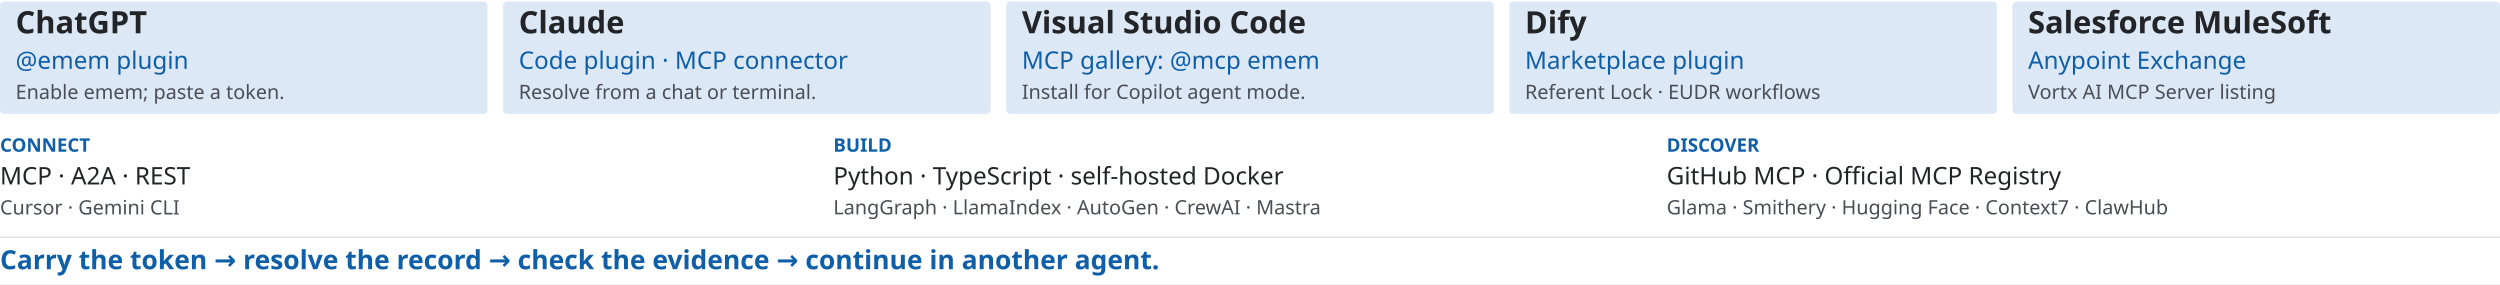
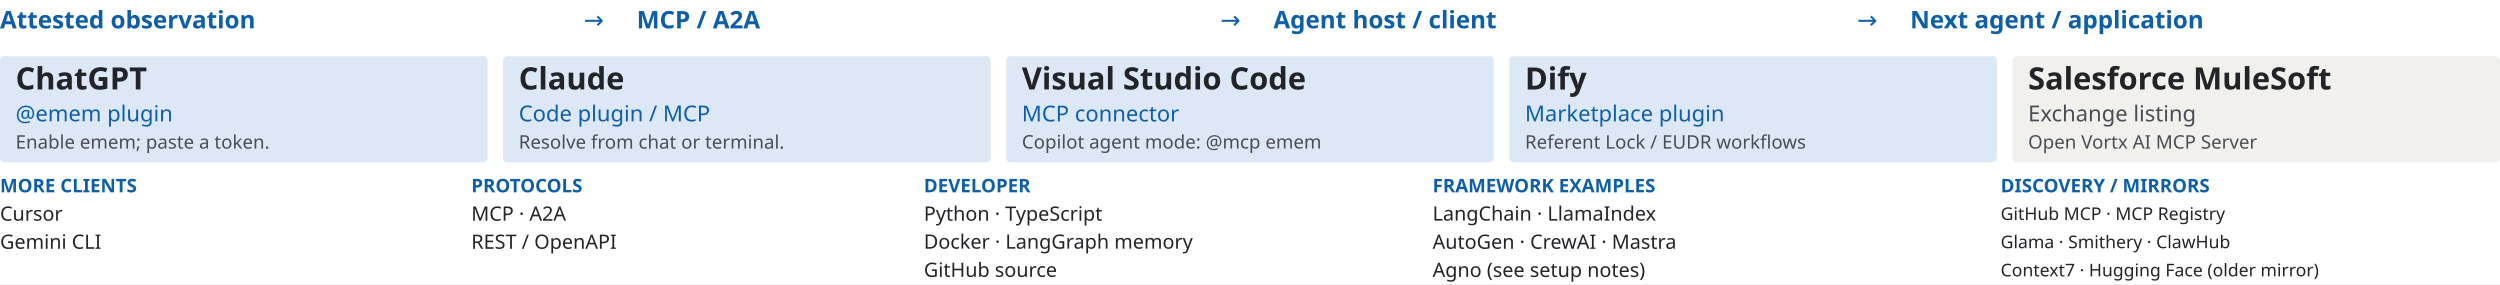
<svg xmlns="http://www.w3.org/2000/svg" width="2270.551pt" height="257.953pt" viewBox="0 0 2270.551 257.953" version="1.1">
  <defs>
    <style type="text/css">*{stroke-linejoin: round; stroke-linecap: butt}</style>
  </defs>
  <g id="figure_1">
    <g id="patch_1">
      <path d="M 0 257.953  L 2270.551 257.953  L 2270.551 0  L 0 0  z " style="fill: #ffffff" />
    </g>
    <g id="axes_1">
      <g id="patch_2">
-         <path d="M 4.252 1.417  L 438.52 1.417  Q 442.772 1.417 442.772 5.669  L 442.772 99.213  Q 442.772 103.465 438.52 103.465  L 4.252 103.465  Q 0 103.465 0 99.213  L 0 5.669  Q 0 1.417 4.252 1.417  z " clip-path="url(#pbdb521407a)" style="fill: #dce8f5" />
+         <path d="M 4.252 51.024  L 438.52 51.024  Q 442.772 51.024 442.772 55.276  L 442.772 143.15  Q 442.772 147.402 438.52 147.402  L 4.252 147.402  Q 0 147.402 0 143.15  L 0 55.276  Q 0 51.024 4.252 51.024  z " clip-path="url(#p9d69747043)" style="fill: #dce8f5" />
      </g>
      <g id="patch_3">
-         <path d="M 461.197 1.417  L 895.465 1.417  Q 899.717 1.417 899.717 5.669  L 899.717 99.213  Q 899.717 103.465 895.465 103.465  L 461.197 103.465  Q 456.945 103.465 456.945 99.213  L 456.945 5.669  Q 456.945 1.417 461.197 1.417  z " clip-path="url(#pbdb521407a)" style="fill: #dce8f5" />
+         <path d="M 461.197 51.024  L 895.465 51.024  Q 899.717 51.024 899.717 55.276  L 899.717 143.15  Q 899.717 147.402 895.465 147.402  L 461.197 147.402  Q 456.945 147.402 456.945 143.15  L 456.945 55.276  Q 456.945 51.024 461.197 51.024  z " clip-path="url(#p9d69747043)" style="fill: #dce8f5" />
      </g>
      <g id="patch_4">
-         <path d="M 918.142 1.417  L 1352.409 1.417  Q 1356.661 1.417 1356.661 5.669  L 1356.661 99.213  Q 1356.661 103.465 1352.409 103.465  L 918.142 103.465  Q 913.89 103.465 913.89 99.213  L 913.89 5.669  Q 913.89 1.417 918.142 1.417  z " clip-path="url(#pbdb521407a)" style="fill: #dce8f5" />
+         <path d="M 918.142 51.024  L 1352.409 51.024  Q 1356.661 51.024 1356.661 55.276  L 1356.661 143.15  Q 1356.661 147.402 1352.409 147.402  L 918.142 147.402  Q 913.89 147.402 913.89 143.15  L 913.89 55.276  Q 913.89 51.024 918.142 51.024  z " clip-path="url(#p9d69747043)" style="fill: #dce8f5" />
      </g>
      <g id="patch_5">
-         <path d="M 1375.087 1.417  L 1809.354 1.417  Q 1813.606 1.417 1813.606 5.669  L 1813.606 99.213  Q 1813.606 103.465 1809.354 103.465  L 1375.087 103.465  Q 1370.835 103.465 1370.835 99.213  L 1370.835 5.669  Q 1370.835 1.417 1375.087 1.417  z " clip-path="url(#pbdb521407a)" style="fill: #dce8f5" />
+         <path d="M 1375.087 51.024  L 1809.354 51.024  Q 1813.606 51.024 1813.606 55.276  L 1813.606 143.15  Q 1813.606 147.402 1809.354 147.402  L 1375.087 147.402  Q 1370.835 147.402 1370.835 143.15  L 1370.835 55.276  Q 1370.835 51.024 1375.087 51.024  z " clip-path="url(#p9d69747043)" style="fill: #dce8f5" />
      </g>
      <g id="patch_6">
-         <path d="M 1832.031 1.417  L 2266.299 1.417  Q 2270.551 1.417 2270.551 5.669  L 2270.551 99.213  Q 2270.551 103.465 2266.299 103.465  L 1832.031 103.465  Q 1827.78 103.465 1827.78 99.213  L 1827.78 5.669  Q 1827.78 1.417 1832.031 1.417  z " clip-path="url(#pbdb521407a)" style="fill: #dce8f5" />
-       </g>
-       <g id="line2d_1">
-         <path d="M 0 215.433  L 2270.551 215.433  " clip-path="url(#pbdb521407a)" style="fill: none; stroke: #d5d6da; stroke-linecap: square" />
+         <path d="M 1832.031 51.024  L 2266.299 51.024  Q 2270.551 51.024 2270.551 55.276  L 2270.551 143.15  Q 2270.551 147.402 2266.299 147.402  L 1832.031 147.402  Q 1827.78 147.402 1827.78 143.15  L 1827.78 55.276  Q 1827.78 51.024 1832.031 51.024  z " clip-path="url(#p9d69747043)" style="fill: #f1f0ec" />
      </g>
      <g id="text_1">
-         <text style="font-weight: 600; font-size: 28px; font-family: 'IBM Plex Sans'; text-anchor: start; fill: #222428" x="14.173" y="30.237" transform="rotate(-0 14.17323 30.23717)">ChatGPT</text>
+         <text style="font-weight: 600; font-size: 22px; font-family: 'IBM Plex Sans'; text-anchor: start; fill: #0f5fa8" x="0" y="25.783" transform="rotate(-0 0 25.78252)">Attested observation</text>
      </g>
      <g id="text_2">
-         <text style="font-weight: 500; font-size: 22px; font-family: 'IBM Plex Sans'; text-anchor: start; fill: #0f5fa8" x="14.173" y="62.545" transform="rotate(-0 14.17323 62.54526)">@emem plugin</text>
+         <text style="font-size: 22px; font-family: 'IBM Plex Sans'; text-anchor: start; fill: #0f5fa8" x="530.079" y="25.783" transform="rotate(-0 530.0787 25.78252)">→</text>
      </g>
      <g id="text_3">
-         <text style="font-size: 18px; font-family: 'IBM Plex Sans'; text-anchor: start; fill: #4a4d55" x="14.173" y="89.899" transform="rotate(-0 14.17323 89.89937)">Enable emem; paste a token.</text>
+         <text style="font-weight: 600; font-size: 22px; font-family: 'IBM Plex Sans'; text-anchor: start; fill: #0f5fa8" x="578.268" y="25.783" transform="rotate(-0 578.2677 25.78252)">MCP / A2A</text>
      </g>
      <g id="text_4">
-         <text style="font-weight: 600; font-size: 28px; font-family: 'IBM Plex Sans'; text-anchor: start; fill: #222428" x="471.118" y="30.237" transform="rotate(-0 471.1181 30.23717)">Claude</text>
+         <text style="font-size: 22px; font-family: 'IBM Plex Sans'; text-anchor: start; fill: #0f5fa8" x="1108.346" y="25.783" transform="rotate(-0 1108.346 25.78252)">→</text>
      </g>
      <g id="text_5">
-         <text style="font-weight: 500; font-size: 22px; font-family: 'IBM Plex Sans'; text-anchor: start; fill: #0f5fa8" x="471.118" y="62.545" transform="rotate(-0 471.1181 62.54526)">Code plugin · MCP connector</text>
+         <text style="font-weight: 600; font-size: 22px; font-family: 'IBM Plex Sans'; text-anchor: start; fill: #0f5fa8" x="1156.535" y="25.715" transform="rotate(-0 1156.535 25.71549)">Agent host / client</text>
      </g>
      <g id="text_6">
-         <text style="font-size: 18px; font-family: 'IBM Plex Sans'; text-anchor: start; fill: #4a4d55" x="471.118" y="89.899" transform="rotate(-0 471.1181 89.89937)">Resolve from a chat or terminal.</text>
+         <text style="font-size: 22px; font-family: 'IBM Plex Sans'; text-anchor: start; fill: #0f5fa8" x="1686.614" y="25.783" transform="rotate(-0 1686.614 25.78252)">→</text>
      </g>
      <g id="text_7">
-         <text style="font-weight: 600; font-size: 28px; font-family: 'IBM Plex Sans'; text-anchor: start; fill: #222428" x="928.063" y="30.237" transform="rotate(-0 928.063 30.23717)">Visual Studio Code</text>
+         <text style="font-weight: 600; font-size: 22px; font-family: 'IBM Plex Sans'; text-anchor: start; fill: #0f5fa8" x="1734.803" y="25.715" transform="rotate(-0 1734.803 25.71549)">Next agent / application</text>
      </g>
      <g id="text_8">
-         <text style="font-weight: 500; font-size: 22px; font-family: 'IBM Plex Sans'; text-anchor: start; fill: #0f5fa8" x="928.063" y="62.501" transform="rotate(-0 928.063 62.50057)">MCP gallery: @mcp emem</text>
+         <text style="font-weight: 600; font-size: 28px; font-family: 'IBM Plex Sans'; text-anchor: start; fill: #222428" x="14.173" y="81.261" transform="rotate(-0 14.17323 81.26079)">ChatGPT</text>
      </g>
      <g id="text_9">
-         <text style="font-size: 18px; font-family: 'IBM Plex Sans'; text-anchor: start; fill: #4a4d55" x="928.063" y="89.791" transform="rotate(-0 928.063 89.79109)">Install for Copilot agent mode.</text>
+         <text style="font-weight: 500; font-size: 20px; font-family: 'IBM Plex Sans'; text-anchor: start; fill: #0f5fa8" x="14.173" y="110.202" transform="rotate(-0 14.17323 110.2022)">@emem plugin</text>
      </g>
      <g id="text_10">
-         <text style="font-weight: 600; font-size: 28px; font-family: 'IBM Plex Sans'; text-anchor: start; fill: #222428" x="1385.008" y="30.32" transform="rotate(-0 1385.008 30.32029)">Dify</text>
+         <text style="font-size: 17px; font-family: 'IBM Plex Sans'; text-anchor: start; fill: #4a4d55" x="14.173" y="134.984" transform="rotate(-0 14.17323 134.9837)">Enable emem; paste a token.</text>
      </g>
      <g id="text_11">
-         <text style="font-weight: 500; font-size: 22px; font-family: 'IBM Plex Sans'; text-anchor: start; fill: #0f5fa8" x="1385.008" y="62.545" transform="rotate(-0 1385.008 62.54526)">Marketplace plugin</text>
+         <text style="font-weight: 600; font-size: 28px; font-family: 'IBM Plex Sans'; text-anchor: start; fill: #222428" x="471.118" y="81.261" transform="rotate(-0 471.1181 81.26079)">Claude</text>
      </g>
      <g id="text_12">
-         <text style="font-size: 18px; font-family: 'IBM Plex Sans'; text-anchor: start; fill: #4a4d55" x="1385.008" y="89.899" transform="rotate(-0 1385.008 89.89937)">Referent Lock · EUDR workflows</text>
+         <text style="font-weight: 500; font-size: 20px; font-family: 'IBM Plex Sans'; text-anchor: start; fill: #0f5fa8" x="471.118" y="110.202" transform="rotate(-0 471.1181 110.2022)">Code plugin / MCP</text>
      </g>
      <g id="text_13">
-         <text style="font-weight: 600; font-size: 28px; font-family: 'IBM Plex Sans'; text-anchor: start; fill: #222428" x="1841.953" y="30.237" transform="rotate(-0 1841.953 30.23717)">Salesforce MuleSoft</text>
+         <text style="font-size: 17px; font-family: 'IBM Plex Sans'; text-anchor: start; fill: #4a4d55" x="471.118" y="134.984" transform="rotate(-0 471.1181 134.9837)">Resolve from chat or terminal.</text>
      </g>
      <g id="text_14">
-         <text style="font-weight: 500; font-size: 22px; font-family: 'IBM Plex Sans'; text-anchor: start; fill: #0f5fa8" x="1841.953" y="62.545" transform="rotate(-0 1841.953 62.54526)">Anypoint Exchange</text>
+         <text style="font-weight: 600; font-size: 28px; font-family: 'IBM Plex Sans'; text-anchor: start; fill: #222428" x="928.063" y="81.261" transform="rotate(-0 928.063 81.26079)">Visual Studio Code</text>
      </g>
      <g id="text_15">
-         <text style="font-size: 18px; font-family: 'IBM Plex Sans'; text-anchor: start; fill: #4a4d55" x="1841.953" y="89.791" transform="rotate(-0 1841.953 89.79109)">Vortx AI MCP Server listing</text>
+         <text style="font-weight: 500; font-size: 20px; font-family: 'IBM Plex Sans'; text-anchor: start; fill: #0f5fa8" x="928.063" y="110.282" transform="rotate(-0 928.063 110.2819)">MCP connector</text>
      </g>
      <g id="text_16">
-         <text style="font-weight: 600; font-size: 17px; font-family: 'IBM Plex Sans'; text-anchor: start; fill: #0f5fa8" x="0" y="137.818" transform="rotate(-0 0 137.8183)">CONNECT</text>
+         <text style="font-size: 17px; font-family: 'IBM Plex Sans'; text-anchor: start; fill: #4a4d55" x="928.063" y="134.881" transform="rotate(-0 928.063 134.8814)">Copilot agent mode: @mcp emem</text>
      </g>
      <g id="text_17">
-         <text style="font-weight: 500; font-size: 22px; font-family: 'IBM Plex Sans'; text-anchor: start; fill: #222428" x="0" y="167.515" transform="rotate(-0 0 167.5148)">MCP · A2A · REST</text>
+         <text style="font-weight: 600; font-size: 28px; font-family: 'IBM Plex Sans'; text-anchor: start; fill: #222428" x="1385.008" y="81.344" transform="rotate(-0 1385.008 81.34391)">Dify</text>
      </g>
      <g id="text_18">
-         <text style="font-size: 18px; font-family: 'IBM Plex Sans'; text-anchor: start; fill: #4a4d55" x="0" y="194.781" transform="rotate(-0 0 194.7813)">Cursor · Gemini CLI</text>
+         <text style="font-weight: 500; font-size: 20px; font-family: 'IBM Plex Sans'; text-anchor: start; fill: #0f5fa8" x="1385.008" y="110.202" transform="rotate(-0 1385.008 110.2022)">Marketplace plugin</text>
      </g>
      <g id="text_19">
-         <text style="font-weight: 600; font-size: 17px; font-family: 'IBM Plex Sans'; text-anchor: start; fill: #0f5fa8" x="756.85" y="137.818" transform="rotate(-0 756.8504 137.8183)">BUILD</text>
+         <text style="font-size: 17px; font-family: 'IBM Plex Sans'; text-anchor: start; fill: #4a4d55" x="1385.008" y="134.984" transform="rotate(-0 1385.008 134.9837)">Referent Lock / EUDR workflows</text>
      </g>
      <g id="text_20">
-         <text style="font-weight: 500; font-size: 22px; font-family: 'IBM Plex Sans'; text-anchor: start; fill: #222428" x="756.85" y="167.559" transform="rotate(-0 756.8504 167.5595)">Python · TypeScript · self-hosted Docker</text>
+         <text style="font-weight: 600; font-size: 28px; font-family: 'IBM Plex Sans'; text-anchor: start; fill: #222428" x="1841.953" y="81.261" transform="rotate(-0 1841.953 81.26079)">Salesforce MuleSoft</text>
      </g>
      <g id="text_21">
-         <text style="font-size: 18px; font-family: 'IBM Plex Sans'; text-anchor: start; fill: #4a4d55" x="756.85" y="194.673" transform="rotate(-0 756.8504 194.673)">LangGraph · LlamaIndex · AutoGen · CrewAI · Mastra</text>
+         <text style="font-weight: 500; font-size: 20px; font-family: 'IBM Plex Sans'; text-anchor: start; fill: #4a4d55" x="1841.953" y="110.202" transform="rotate(-0 1841.953 110.2022)">Exchange listing</text>
      </g>
      <g id="text_22">
-         <text style="font-weight: 600; font-size: 17px; font-family: 'IBM Plex Sans'; text-anchor: start; fill: #0f5fa8" x="1513.701" y="137.818" transform="rotate(-0 1513.701 137.8183)">DISCOVER</text>
+         <text style="font-size: 17px; font-family: 'IBM Plex Sans'; text-anchor: start; fill: #4a4d55" x="1841.953" y="134.984" transform="rotate(-0 1841.953 134.9837)">Open Vortx AI MCP Server</text>
      </g>
      <g id="text_23">
-         <text style="font-weight: 500; font-size: 22px; font-family: 'IBM Plex Sans'; text-anchor: start; fill: #222428" x="1513.701" y="167.427" transform="rotate(-0 1513.701 167.4271)">GitHub MCP · Official MCP Registry</text>
+         <text style="font-weight: 600; font-size: 17px; font-family: 'IBM Plex Sans'; text-anchor: start; fill: #0f5fa8" x="0" y="174.669" transform="rotate(-0 0 174.6687)">MORE CLIENTS</text>
      </g>
      <g id="text_24">
-         <text style="font-size: 18px; font-family: 'IBM Plex Sans'; text-anchor: start; fill: #4a4d55" x="1513.701" y="194.673" transform="rotate(-0 1513.701 194.673)">Glama · Smithery · Hugging Face · Context7 · ClawHub</text>
+         <text style="font-size: 18px; font-family: 'IBM Plex Sans'; text-anchor: start; fill: #222428" x="0" y="200.451" transform="rotate(-0 0 200.4506)">Cursor</text>
      </g>
      <g id="text_25">
-         <text style="font-weight: 600; font-size: 24px; font-family: 'IBM Plex Sans'; text-anchor: start; fill: #0f5fa8" x="0" y="244.517" transform="rotate(-0 0 244.5171)">Carry the token → resolve the record → check the evidence → continue in another agent.</text>
+         <text style="font-size: 18px; font-family: 'IBM Plex Sans'; text-anchor: start; fill: #222428" x="0" y="225.962" transform="rotate(-0 0 225.9624)">Gemini CLI</text>
+       </g>
+       <g id="text_26">
+         <text style="font-weight: 600; font-size: 17px; font-family: 'IBM Plex Sans'; text-anchor: start; fill: #0f5fa8" x="428.031" y="174.669" transform="rotate(-0 428.0315 174.6687)">PROTOCOLS</text>
+       </g>
+       <g id="text_27">
+         <text style="font-size: 18px; font-family: 'IBM Plex Sans'; text-anchor: start; fill: #222428" x="428.031" y="200.451" transform="rotate(-0 428.0315 200.4506)">MCP · A2A</text>
+       </g>
+       <g id="text_28">
+         <text style="font-size: 18px; font-family: 'IBM Plex Sans'; text-anchor: start; fill: #222428" x="428.031" y="225.962" transform="rotate(-0 428.0315 225.9624)">REST / OpenAPI</text>
+       </g>
+       <g id="text_29">
+         <text style="font-weight: 600; font-size: 17px; font-family: 'IBM Plex Sans'; text-anchor: start; fill: #0f5fa8" x="839.055" y="174.669" transform="rotate(-0 839.0551 174.6687)">DEVELOPER</text>
+       </g>
+       <g id="text_30">
+         <text style="font-size: 18px; font-family: 'IBM Plex Sans'; text-anchor: start; fill: #222428" x="839.055" y="200.451" transform="rotate(-0 839.0551 200.4506)">Python · TypeScript</text>
+       </g>
+       <g id="text_31">
+         <text style="font-size: 18px; font-family: 'IBM Plex Sans'; text-anchor: start; fill: #222428" x="839.055" y="225.854" transform="rotate(-0 839.0551 225.8541)">Docker · LangGraph memory</text>
+       </g>
+       <g id="text_32">
+         <text style="font-size: 18px; font-family: 'IBM Plex Sans'; text-anchor: start; fill: #222428" x="839.055" y="251.474" transform="rotate(-0 839.0551 251.4742)">GitHub source</text>
+       </g>
+       <g id="text_33">
+         <text style="font-weight: 600; font-size: 17px; font-family: 'IBM Plex Sans'; text-anchor: start; fill: #0f5fa8" x="1301.102" y="174.669" transform="rotate(-0 1301.102 174.6687)">FRAMEWORK EXAMPLES</text>
+       </g>
+       <g id="text_34">
+         <text style="font-size: 18px; font-family: 'IBM Plex Sans'; text-anchor: start; fill: #222428" x="1301.102" y="200.342" transform="rotate(-0 1301.102 200.3423)">LangChain · LlamaIndex</text>
+       </g>
+       <g id="text_35">
+         <text style="font-size: 18px; font-family: 'IBM Plex Sans'; text-anchor: start; fill: #222428" x="1301.102" y="225.962" transform="rotate(-0 1301.102 225.9624)">AutoGen · CrewAI · Mastra</text>
+       </g>
+       <g id="text_36">
+         <text style="font-size: 18px; font-family: 'IBM Plex Sans'; text-anchor: start; fill: #222428" x="1301.102" y="251.546" transform="rotate(-0 1301.102 251.5459)">Agno (see setup notes)</text>
+       </g>
+       <g id="text_37">
+         <text style="font-weight: 600; font-size: 17px; font-family: 'IBM Plex Sans'; text-anchor: start; fill: #0f5fa8" x="1817.008" y="174.669" transform="rotate(-0 1817.008 174.6687)">DISCOVERY / MIRRORS</text>
+       </g>
+       <g id="text_38">
+         <text style="font-size: 16px; font-family: 'IBM Plex Sans'; text-anchor: start; fill: #222428" x="1817.008" y="199.814" transform="rotate(-0 1817.008 199.8143)">GitHub MCP · MCP Registry</text>
+       </g>
+       <g id="text_39">
+         <text style="font-size: 16px; font-family: 'IBM Plex Sans'; text-anchor: start; fill: #222428" x="1817.008" y="225.422" transform="rotate(-0 1817.008 225.4224)">Glama · Smithery · ClawHub</text>
+       </g>
+       <g id="text_40">
+         <text style="font-size: 16px; font-family: 'IBM Plex Sans'; text-anchor: start; fill: #222428" x="1817.008" y="250.998" transform="rotate(-0 1817.008 250.9979)">Context7 · Hugging Face (older mirror)</text>
      </g>
    </g>
  </g>
  <defs>
-     <clipPath id="pbdb521407a">
+     <clipPath id="p9d69747043">
      <rect x="0" y="0" width="2270.551" height="257.953" />
    </clipPath>
  </defs>
</svg>
